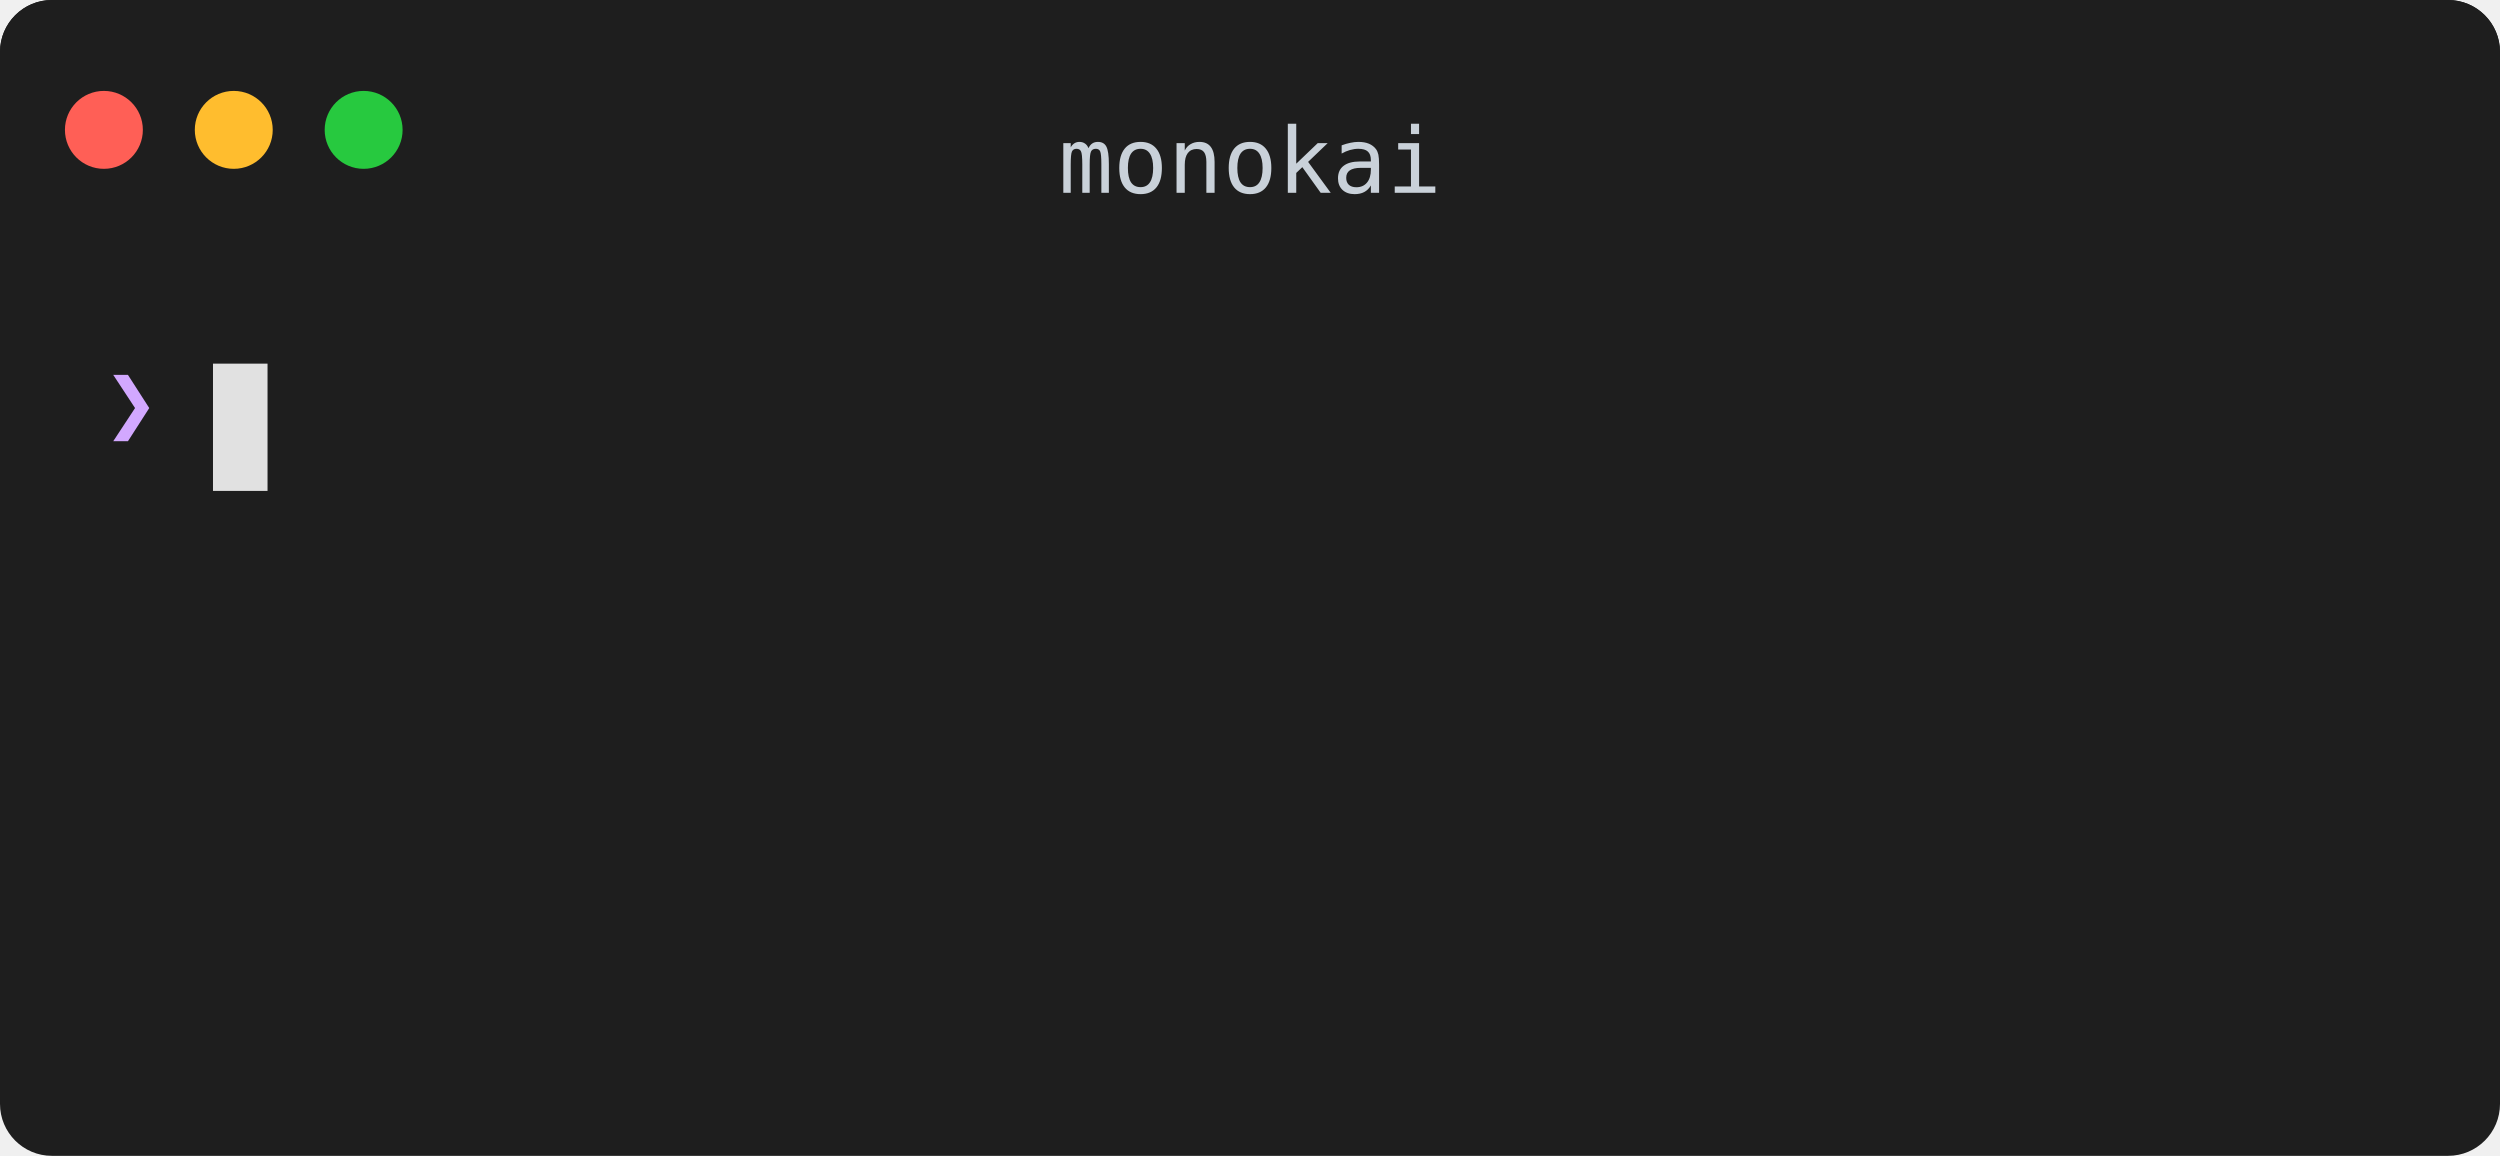
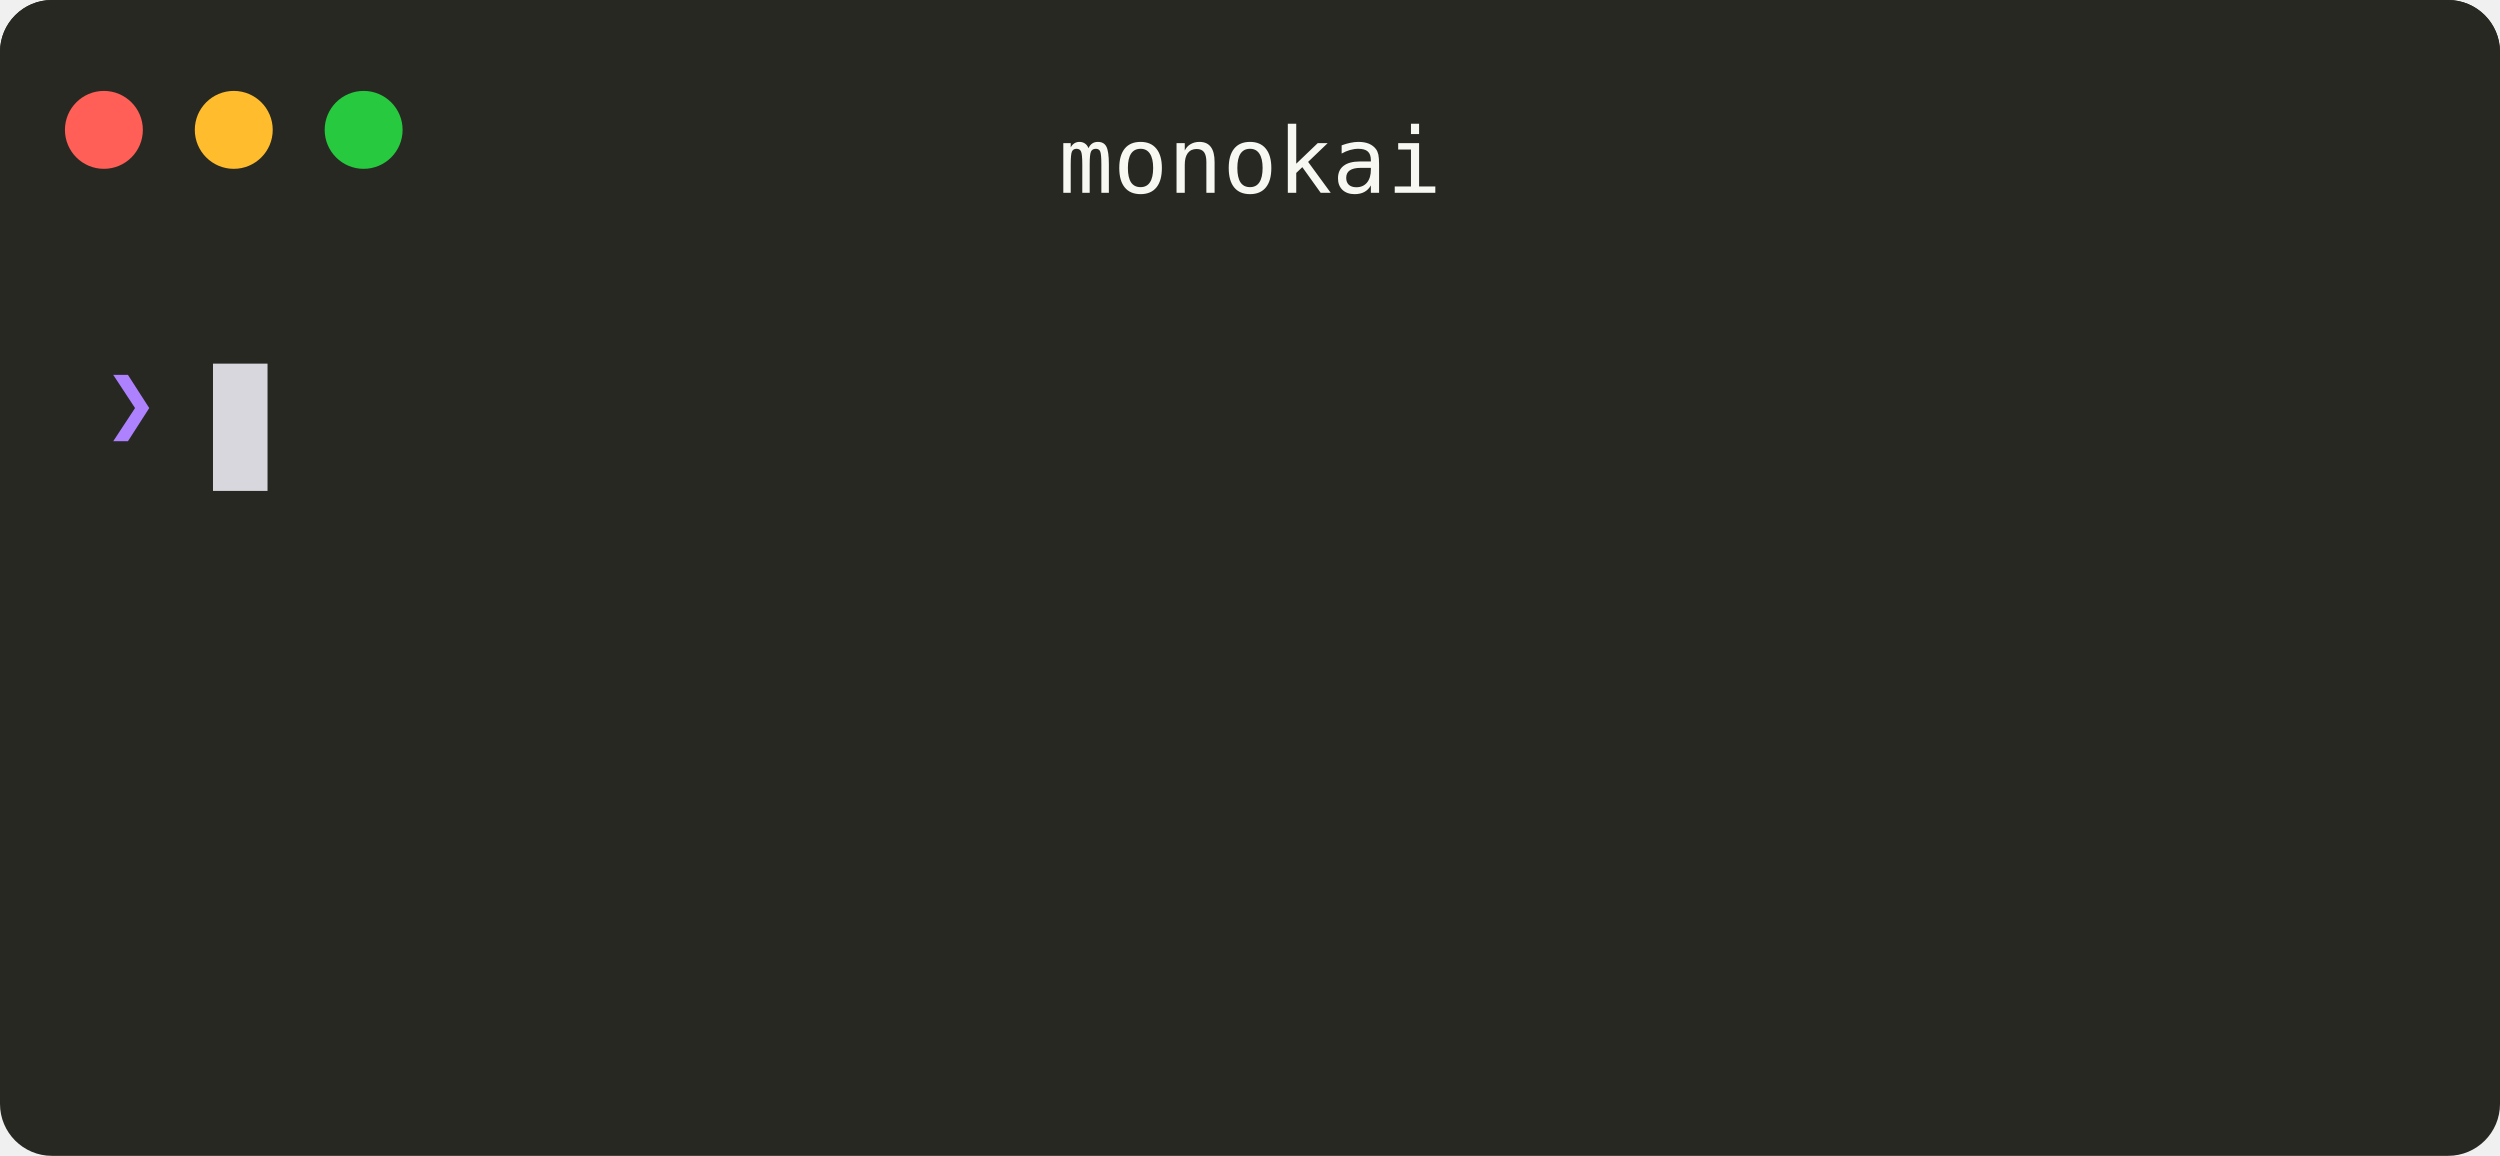
<svg xmlns="http://www.w3.org/2000/svg" xmlns:xlink="http://www.w3.org/1999/xlink" width="385" height="178" viewBox="0 0 385 178">
  <defs>
    <symbol id="1">
      <text x="16" y="57.1" class="c">❯</text>
    </symbol>
    <symbol id="2">
      <text x="16" y="57.1" class="c">❯ </text>
      <text x="32.8" y="57.1" class="d">e</text>
    </symbol>
    <symbol id="3">
      <text x="16" y="57.1" class="c">❯ </text>
      <text x="32.8" y="57.1" class="d">ec</text>
    </symbol>
    <symbol id="4">
      <text x="16" y="57.1" class="c">❯ </text>
      <text x="32.8" y="57.1" class="d">ech</text>
    </symbol>
    <symbol id="5">
      <text x="16" y="57.1" class="c">❯ </text>
      <text x="32.8" y="57.1" class="d">echo</text>
    </symbol>
    <symbol id="6">
      <text x="16" y="57.1" class="c">❯ </text>
      <text x="32.8" y="57.1" class="d">echo '</text>
    </symbol>
    <symbol id="7">
      <text x="16" y="57.1" class="c">❯ </text>
      <text x="32.8" y="57.1" class="d">echo 'W</text>
    </symbol>
    <symbol id="8">
      <text x="16" y="57.1" class="c">❯ </text>
      <text x="32.8" y="57.1" class="d">echo 'We</text>
    </symbol>
    <symbol id="9">
      <text x="16" y="57.1" class="c">❯ </text>
      <text x="32.8" y="57.1" class="d">echo 'Wel</text>
    </symbol>
    <symbol id="10">
      <text x="16" y="57.1" class="c">❯ </text>
      <text x="32.8" y="57.1" class="d">echo 'Welc</text>
    </symbol>
    <symbol id="11">
      <text x="16" y="57.1" class="c">❯ </text>
      <text x="32.8" y="57.1" class="d">echo 'Welco</text>
    </symbol>
    <symbol id="12">
      <text x="16" y="57.1" class="c">❯ </text>
      <text x="32.8" y="57.1" class="d">echo 'Welcom</text>
    </symbol>
    <symbol id="13">
      <text x="16" y="57.1" class="c">❯ </text>
      <text x="32.8" y="57.1" class="d">echo 'Welcome</text>
    </symbol>
    <symbol id="14">
      <text x="16" y="57.1" class="c">❯ </text>
      <text x="32.8" y="57.1" class="d">echo 'Welcome t</text>
    </symbol>
    <symbol id="15">
      <text x="16" y="57.1" class="c">❯ </text>
      <text x="32.8" y="57.1" class="d">echo 'Welcome to</text>
    </symbol>
    <symbol id="16">
      <text x="16" y="57.1" class="c">❯ </text>
      <text x="32.8" y="57.1" class="d">echo 'Welcome to t</text>
    </symbol>
    <symbol id="17">
      <text x="16" y="57.1" class="c">❯ </text>
      <text x="32.8" y="57.1" class="d">echo 'Welcome to th</text>
    </symbol>
    <symbol id="18">
      <text x="16" y="57.1" class="c">❯ </text>
      <text x="32.8" y="57.1" class="d">echo 'Welcome to the</text>
    </symbol>
    <symbol id="19">
      <text x="16" y="57.1" class="c">❯ </text>
      <text x="32.8" y="57.1" class="d">echo 'Welcome to the m</text>
    </symbol>
    <symbol id="20">
      <text x="16" y="57.1" class="c">❯ </text>
      <text x="32.8" y="57.1" class="d">echo 'Welcome to the mo</text>
    </symbol>
    <symbol id="21">
      <text x="16" y="57.1" class="c">❯ </text>
      <text x="32.8" y="57.1" class="d">echo 'Welcome to the mon</text>
    </symbol>
    <symbol id="22">
      <text x="16" y="57.1" class="c">❯ </text>
      <text x="32.8" y="57.1" class="d">echo 'Welcome to the mono</text>
    </symbol>
    <symbol id="23">
      <text x="16" y="57.1" class="c">❯ </text>
      <text x="32.8" y="57.1" class="d">echo 'Welcome to the monok</text>
    </symbol>
    <symbol id="24">
      <text x="16" y="57.1" class="c">❯ </text>
      <text x="32.8" y="57.1" class="d">echo 'Welcome to the monoka</text>
    </symbol>
    <symbol id="25">
      <text x="16" y="57.1" class="c">❯ </text>
      <text x="32.8" y="57.1" class="d">echo 'Welcome to the monokai</text>
    </symbol>
    <symbol id="26">
      <text x="16" y="57.1" class="c">❯ </text>
      <text x="32.8" y="57.1" class="d">echo 'Welcome to the monokai t</text>
    </symbol>
    <symbol id="27">
      <text x="16" y="57.1" class="c">❯ </text>
      <text x="32.8" y="57.1" class="d">echo 'Welcome to the monokai th</text>
    </symbol>
    <symbol id="28">
      <text x="16" y="57.1" class="c">❯ </text>
      <text x="32.8" y="57.1" class="d">echo 'Welcome to the monokai the</text>
    </symbol>
    <symbol id="29">
      <text x="16" y="57.1" class="c">❯ </text>
      <text x="32.8" y="57.1" class="d">echo 'Welcome to the monokai them</text>
    </symbol>
    <symbol id="30">
      <text x="16" y="57.1" class="c">❯ </text>
      <text x="32.8" y="57.1" class="d">echo 'Welcome to the monokai theme</text>
    </symbol>
    <symbol id="31">
      <text x="16" y="57.1" class="c">❯ </text>
      <text x="32.8" y="57.1" class="d">echo 'Welcome to the monokai theme!</text>
    </symbol>
    <symbol id="32">
      <text x="16" y="57.1" class="c">❯ </text>
      <text x="32.8" y="57.1" class="d">echo 'Welcome to the monokai theme!'</text>
    </symbol>
    <symbol id="33">
      <text x="16" y="76.7" class="d">Welcome to the monokai theme!</text>
    </symbol>
    <symbol id="34">
      <text x="16" y="96.3" class="c">❯</text>
    </symbol>
    <symbol id="35">
      <text x="16" y="96.3" class="c">❯ </text>
      <text x="32.8" y="96.3" class="d">e</text>
    </symbol>
    <symbol id="36">
      <text x="16" y="96.3" class="c">❯ </text>
      <text x="32.8" y="96.3" class="d">ec</text>
    </symbol>
    <symbol id="37">
      <text x="16" y="96.3" class="c">❯ </text>
      <text x="32.8" y="96.3" class="d">ech</text>
    </symbol>
    <symbol id="38">
      <text x="16" y="96.3" class="c">❯ </text>
      <text x="32.8" y="96.3" class="d">echo</text>
    </symbol>
    <symbol id="39">
      <text x="16" y="96.3" class="c">❯ </text>
      <text x="32.8" y="96.3" class="d">echo '</text>
    </symbol>
    <symbol id="40">
      <text x="16" y="96.3" class="c">❯ </text>
      <text x="32.8" y="96.3" class="d">echo 'T</text>
    </symbol>
    <symbol id="41">
      <text x="16" y="96.3" class="c">❯ </text>
      <text x="32.8" y="96.3" class="d">echo 'Th</text>
    </symbol>
    <symbol id="42">
      <text x="16" y="96.3" class="c">❯ </text>
      <text x="32.8" y="96.3" class="d">echo 'Thi</text>
    </symbol>
    <symbol id="43">
      <text x="16" y="96.3" class="c">❯ </text>
      <text x="32.8" y="96.3" class="d">echo 'This</text>
    </symbol>
    <symbol id="44">
      <text x="16" y="96.3" class="c">❯ </text>
      <text x="32.8" y="96.3" class="d">echo 'This i</text>
    </symbol>
    <symbol id="45">
      <text x="16" y="96.3" class="c">❯ </text>
      <text x="32.8" y="96.3" class="d">echo 'This is</text>
    </symbol>
    <symbol id="46">
      <text x="16" y="96.3" class="c">❯ </text>
      <text x="32.8" y="96.3" class="d">echo 'This is h</text>
    </symbol>
    <symbol id="47">
      <text x="16" y="96.3" class="c">❯ </text>
      <text x="32.8" y="96.3" class="d">echo 'This is ho</text>
    </symbol>
    <symbol id="48">
      <text x="16" y="96.3" class="c">❯ </text>
      <text x="32.8" y="96.3" class="d">echo 'This is how</text>
    </symbol>
    <symbol id="49">
      <text x="16" y="96.3" class="c">❯ </text>
      <text x="32.8" y="96.3" class="d">echo 'This is how y</text>
    </symbol>
    <symbol id="50">
      <text x="16" y="96.3" class="c">❯ </text>
      <text x="32.8" y="96.3" class="d">echo 'This is how yo</text>
    </symbol>
    <symbol id="51">
      <text x="16" y="96.3" class="c">❯ </text>
      <text x="32.8" y="96.3" class="d">echo 'This is how you</text>
    </symbol>
    <symbol id="52">
      <text x="16" y="96.3" class="c">❯ </text>
      <text x="32.8" y="96.3" class="d">echo 'This is how your</text>
    </symbol>
    <symbol id="53">
      <text x="16" y="96.3" class="c">❯ </text>
      <text x="32.8" y="96.3" class="d">echo 'This is how your t</text>
    </symbol>
    <symbol id="54">
      <text x="16" y="96.3" class="c">❯ </text>
      <text x="32.8" y="96.3" class="d">echo 'This is how your te</text>
    </symbol>
    <symbol id="55">
      <text x="16" y="96.3" class="c">❯ </text>
      <text x="32.8" y="96.3" class="d">echo 'This is how your ter</text>
    </symbol>
    <symbol id="56">
      <text x="16" y="96.3" class="c">❯ </text>
      <text x="32.8" y="96.3" class="d">echo 'This is how your term</text>
    </symbol>
    <symbol id="57">
      <text x="16" y="96.3" class="c">❯ </text>
      <text x="32.8" y="96.3" class="d">echo 'This is how your termi</text>
    </symbol>
    <symbol id="58">
      <text x="16" y="96.3" class="c">❯ </text>
      <text x="32.8" y="96.3" class="d">echo 'This is how your termin</text>
    </symbol>
    <symbol id="59">
      <text x="16" y="96.3" class="c">❯ </text>
      <text x="32.8" y="96.3" class="d">echo 'This is how your termina</text>
    </symbol>
    <symbol id="60">
      <text x="16" y="96.3" class="c">❯ </text>
      <text x="32.8" y="96.3" class="d">echo 'This is how your terminal</text>
    </symbol>
    <symbol id="61">
      <text x="16" y="96.3" class="c">❯ </text>
      <text x="32.8" y="96.3" class="d">echo 'This is how your terminal l</text>
    </symbol>
    <symbol id="62">
      <text x="16" y="96.3" class="c">❯ </text>
      <text x="32.8" y="96.3" class="d">echo 'This is how your terminal lo</text>
    </symbol>
    <symbol id="63">
      <text x="16" y="96.3" class="c">❯ </text>
      <text x="32.8" y="96.3" class="d">echo 'This is how your terminal loo</text>
    </symbol>
    <symbol id="64">
      <text x="16" y="96.3" class="c">❯ </text>
      <text x="32.8" y="96.3" class="d">echo 'This is how your terminal look</text>
    </symbol>
    <symbol id="65">
      <text x="16" y="96.3" class="c">❯ </text>
      <text x="32.8" y="96.3" class="d">echo 'This is how your terminal looks</text>
    </symbol>
    <symbol id="66">
      <text x="16" y="96.3" class="c">❯ </text>
      <text x="32.8" y="96.3" class="d">echo 'This is how your terminal looks.</text>
    </symbol>
    <symbol id="67">
      <text x="16" y="96.3" class="c">❯ </text>
      <text x="32.8" y="96.3" class="d">echo 'This is how your terminal looks.'</text>
    </symbol>
    <symbol id="68">
      <text x="16" y="115.9" class="d">This is how your terminal looks.</text>
    </symbol>
    <symbol id="69">
      <text x="16" y="135.5" class="c">❯</text>
    </symbol>
  </defs>
-   <style>@keyframes f{0.08%{transform:translateX(0px)}0.58%{transform:translateX(-385px)}1.05%{transform:translateX(-770px)}1.55%{transform:translateX(-1155px)}2.05%{transform:translateX(-1540px)}2.52%{transform:translateX(-1925px)}3.01%{transform:translateX(-2310px)}3.52%{transform:translateX(-2695px)}4.01%{transform:translateX(-3080px)}4.50%{transform:translateX(-3465px)}4.98%{transform:translateX(-3850px)}5.46%{transform:translateX(-4235px)}5.96%{transform:translateX(-4620px)}6.45%{transform:translateX(-5005px)}6.94%{transform:translateX(-5390px)}7.43%{transform:translateX(-5775px)}7.93%{transform:translateX(-6160px)}8.43%{transform:translateX(-6545px)}8.91%{transform:translateX(-6930px)}9.42%{transform:translateX(-7315px)}9.91%{transform:translateX(-7700px)}10.42%{transform:translateX(-8085px)}10.91%{transform:translateX(-8470px)}11.41%{transform:translateX(-8855px)}11.90%{transform:translateX(-9240px)}12.40%{transform:translateX(-9625px)}12.89%{transform:translateX(-10010px)}13.38%{transform:translateX(-10395px)}13.98%{transform:translateX(-10780px)}14.40%{transform:translateX(-11165px)}14.86%{transform:translateX(-11550px)}15.44%{transform:translateX(-11935px)}15.84%{transform:translateX(-12320px)}16.33%{transform:translateX(-12705px)}16.84%{transform:translateX(-13090px)}17.33%{transform:translateX(-13475px)}17.82%{transform:translateX(-13860px)}17.83%{transform:translateX(-14245px)}21.71%{transform:translateX(-14630px)}21.76%{transform:translateX(-15015px)}22.82%{transform:translateX(-15400px)}28.18%{transform:translateX(-15785px)}28.67%{transform:translateX(-16170px)}29.14%{transform:translateX(-16555px)}29.64%{transform:translateX(-16940px)}30.14%{transform:translateX(-17325px)}30.61%{transform:translateX(-17710px)}31.10%{transform:translateX(-18095px)}31.60%{transform:translateX(-18480px)}32.09%{transform:translateX(-18865px)}32.56%{transform:translateX(-19250px)}33.06%{transform:translateX(-19635px)}33.55%{transform:translateX(-20020px)}34.04%{transform:translateX(-20405px)}34.53%{transform:translateX(-20790px)}35.01%{transform:translateX(-21175px)}35.50%{transform:translateX(-21560px)}36.01%{transform:translateX(-21945px)}36.49%{transform:translateX(-22330px)}36.97%{transform:translateX(-22715px)}37.47%{transform:translateX(-23100px)}37.96%{transform:translateX(-23485px)}38.44%{transform:translateX(-23870px)}38.93%{transform:translateX(-24255px)}39.42%{transform:translateX(-24640px)}39.90%{transform:translateX(-25025px)}40.40%{transform:translateX(-25410px)}40.88%{transform:translateX(-25795px)}41.38%{transform:translateX(-26180px)}41.88%{transform:translateX(-26565px)}42.35%{transform:translateX(-26950px)}42.85%{transform:translateX(-27335px)}43.33%{transform:translateX(-27720px)}43.82%{transform:translateX(-28105px)}44.32%{transform:translateX(-28490px)}44.80%{transform:translateX(-28875px)}45.30%{transform:translateX(-29260px)}45.80%{transform:translateX(-29645px)}46.30%{transform:translateX(-30030px)}46.79%{transform:translateX(-30415px)}46.80%{transform:translateX(-30800px)}49.28%{transform:translateX(-31185px)}49.80%{transform:translateX(-31570px)}50.33%{transform:translateX(-31955px)}50.86%{transform:translateX(-32340px)}51.38%{transform:translateX(-32725px)}51.91%{transform:translateX(-33110px)}52.44%{transform:translateX(-33495px)}52.96%{transform:translateX(-33880px)}53.49%{transform:translateX(-34265px)}54.02%{transform:translateX(-34650px)}54.54%{transform:translateX(-35035px)}55.07%{transform:translateX(-35420px)}55.59%{transform:translateX(-35805px)}56.10%{transform:translateX(-36190px)}56.63%{transform:translateX(-36575px)}57.15%{transform:translateX(-36960px)}57.67%{transform:translateX(-37345px)}58.20%{transform:translateX(-37730px)}58.72%{transform:translateX(-38115px)}59.25%{transform:translateX(-38500px)}59.77%{transform:translateX(-38885px)}60.29%{transform:translateX(-39270px)}60.82%{transform:translateX(-39655px)}61.33%{transform:translateX(-40040px)}61.85%{transform:translateX(-40425px)}61.88%{transform:translateX(-40810px)}69.86%{transform:translateX(-41195px)}69.88%{transform:translateX(-41580px)}70.96%{transform:translateX(-41965px)}}.a{fill:#1e1e1e}.c{fill:#d2a8ff;stroke:#d2a8ff}.d{fill:#c9d1d9;stroke:#c9d1d9}path[fill="none"]{fill:none}path[shape-rendering="crispEdges"]{stroke:none}text{font-family:'SF Mono',Monaco,Consolas,Menlo,monospace;font-size:14px;dominant-baseline:text-before-edge;white-space:pre}text[class]{stroke:none}.bold{font-weight:700}.italic{font-style:italic}.uline{text-decoration:underline}.strike{text-decoration:line-through}.dim{opacity:0.5}@keyframes blink{0%,50%{opacity:1}50.01%,100%{opacity:0}}.cursor{animation:blink 1s step-end infinite;mix-blend-mode:difference}.cursor-active{opacity:1;mix-blend-mode:difference}</style>
+   <style>@keyframes f{0.08%{transform:translateX(0px)}0.58%{transform:translateX(-385px)}1.06%{transform:translateX(-770px)}1.52%{transform:translateX(-1155px)}2.02%{transform:translateX(-1540px)}2.52%{transform:translateX(-1925px)}3.02%{transform:translateX(-2310px)}3.51%{transform:translateX(-2695px)}4.01%{transform:translateX(-3080px)}4.49%{transform:translateX(-3465px)}4.99%{transform:translateX(-3850px)}5.49%{transform:translateX(-4235px)}5.97%{transform:translateX(-4620px)}6.45%{transform:translateX(-5005px)}6.94%{transform:translateX(-5390px)}7.43%{transform:translateX(-5775px)}7.91%{transform:translateX(-6160px)}8.40%{transform:translateX(-6545px)}8.89%{transform:translateX(-6930px)}9.35%{transform:translateX(-7315px)}9.82%{transform:translateX(-7700px)}10.33%{transform:translateX(-8085px)}10.81%{transform:translateX(-8470px)}11.31%{transform:translateX(-8855px)}11.82%{transform:translateX(-9240px)}12.28%{transform:translateX(-9625px)}12.78%{transform:translateX(-10010px)}13.27%{transform:translateX(-10395px)}13.76%{transform:translateX(-10780px)}14.25%{transform:translateX(-11165px)}14.74%{transform:translateX(-11550px)}15.21%{transform:translateX(-11935px)}15.73%{transform:translateX(-12320px)}16.20%{transform:translateX(-12705px)}16.68%{transform:translateX(-13090px)}17.15%{transform:translateX(-13475px)}17.66%{transform:translateX(-13860px)}17.67%{transform:translateX(-14245px)}21.48%{transform:translateX(-14630px)}21.56%{transform:translateX(-15015px)}22.65%{transform:translateX(-15400px)}27.96%{transform:translateX(-15785px)}28.46%{transform:translateX(-16170px)}28.96%{transform:translateX(-16555px)}29.47%{transform:translateX(-16940px)}29.95%{transform:translateX(-17325px)}30.42%{transform:translateX(-17710px)}30.90%{transform:translateX(-18095px)}31.40%{transform:translateX(-18480px)}31.90%{transform:translateX(-18865px)}32.38%{transform:translateX(-19250px)}32.87%{transform:translateX(-19635px)}33.35%{transform:translateX(-20020px)}33.85%{transform:translateX(-20405px)}34.36%{transform:translateX(-20790px)}34.84%{transform:translateX(-21175px)}35.32%{transform:translateX(-21560px)}35.75%{transform:translateX(-21945px)}36.23%{transform:translateX(-22330px)}36.73%{transform:translateX(-22715px)}37.24%{transform:translateX(-23100px)}37.72%{transform:translateX(-23485px)}38.20%{transform:translateX(-23870px)}38.71%{transform:translateX(-24255px)}39.21%{transform:translateX(-24640px)}39.70%{transform:translateX(-25025px)}40.20%{transform:translateX(-25410px)}40.70%{transform:translateX(-25795px)}41.19%{transform:translateX(-26180px)}41.66%{transform:translateX(-26565px)}42.18%{transform:translateX(-26950px)}42.66%{transform:translateX(-27335px)}43.16%{transform:translateX(-27720px)}43.65%{transform:translateX(-28105px)}44.07%{transform:translateX(-28490px)}44.54%{transform:translateX(-28875px)}45.05%{transform:translateX(-29260px)}45.56%{transform:translateX(-29645px)}46.06%{transform:translateX(-30030px)}46.57%{transform:translateX(-30415px)}46.58%{transform:translateX(-30800px)}49.06%{transform:translateX(-31185px)}49.59%{transform:translateX(-31570px)}50.14%{transform:translateX(-31955px)}50.68%{transform:translateX(-32340px)}51.24%{transform:translateX(-32725px)}51.80%{transform:translateX(-33110px)}52.34%{transform:translateX(-33495px)}52.91%{transform:translateX(-33880px)}53.43%{transform:translateX(-34265px)}54.00%{transform:translateX(-34650px)}54.54%{transform:translateX(-35035px)}55.12%{transform:translateX(-35420px)}55.70%{transform:translateX(-35805px)}56.26%{transform:translateX(-36190px)}56.82%{transform:translateX(-36575px)}57.39%{transform:translateX(-36960px)}57.95%{transform:translateX(-37345px)}58.56%{transform:translateX(-37730px)}59.14%{transform:translateX(-38115px)}59.71%{transform:translateX(-38500px)}60.29%{transform:translateX(-38885px)}60.85%{transform:translateX(-39270px)}61.43%{transform:translateX(-39655px)}62.01%{transform:translateX(-40040px)}62.56%{transform:translateX(-40425px)}62.61%{transform:translateX(-40810px)}70.41%{transform:translateX(-41195px)}70.45%{transform:translateX(-41580px)}71.58%{transform:translateX(-41965px)}}.a{fill:#272822}.c{fill:#ae81ff;stroke:#ae81ff}.d{fill:#f8f8f2;stroke:#f8f8f2}path[fill="none"]{fill:none}path[shape-rendering="crispEdges"]{stroke:none}text{font-family:'SF Mono',Monaco,Consolas,Menlo,monospace;font-size:14px;dominant-baseline:text-before-edge;white-space:pre}text[class]{stroke:none}.bold{font-weight:700}.italic{font-style:italic}.uline{text-decoration:underline}.strike{text-decoration:line-through}.dim{opacity:0.5}@keyframes blink{0%,50%{opacity:1}50.01%,100%{opacity:0}}.cursor{animation:blink 1s step-end infinite;mix-blend-mode:difference}.cursor-active{opacity:1;mix-blend-mode:difference}</style>
  <g transform="translate(0,0)">
-     <rect width="385" height="178" rx="8" fill="#1e1e1e" />
-     <rect width="385" height="40" rx="8" fill="#1e1e1e" />
-     <path d="M0 32h385v8H0z" fill="#1e1e1e" />
+     <rect width="385" height="178" rx="8" fill="#272822" />
+     <rect width="385" height="40" rx="8" fill="#272822" />
+     <path d="M0 32h385v8H0z" fill="#272822" />
    <circle cx="16" cy="20" r="6" fill="#ff5f56" />
    <circle cx="36" cy="20" r="6" fill="#ffbd2e" />
    <circle cx="56" cy="20" r="6" fill="#27c93f" />
-     <text x="192.5" y="20" text-anchor="middle" dominant-baseline="middle" fill="#c9d1d9" font-size="14">monokai</text>
+     <text x="192.5" y="20" text-anchor="middle" dominant-baseline="middle" fill="#f8f8f2" font-size="14">monokai</text>
    <clipPath id="content-clip">
      <path d="M0 40h385v138H0z" />
    </clipPath>
    <g clip-path="url(#content-clip)">
-       <g style="animation:f 10.383s steps(1,end) infinite">
+       <g style="animation:f 10.628s steps(1,end) infinite">
        <g transform="translate(0,0)">
          <use xlink:href="#1" />
          <path d="M32.8 56h8.4v19.6H32.8z" fill="#fff" class="cursor" />
        </g>
        <g transform="translate(385,0)">
          <use xlink:href="#2" />
          <path d="M41.2 56h8.4v19.6H41.2z" fill="#fff" class="cursor-active" />
        </g>
        <g transform="translate(770,0)">
          <use xlink:href="#3" />
          <path d="M49.6 56h8.4v19.6H49.6z" fill="#fff" class="cursor-active" />
        </g>
        <g transform="translate(1155,0)">
          <use xlink:href="#4" />
          <path d="M58 56h8.4v19.6H58z" fill="#fff" class="cursor-active" />
        </g>
        <g transform="translate(1540,0)">
          <use xlink:href="#5" />
          <path d="M66.4 56h8.4v19.6H66.4z" fill="#fff" class="cursor-active" />
        </g>
        <g transform="translate(1925,0)">
          <use xlink:href="#5" />
          <path d="M74.8 56h8.4v19.6H74.8z" fill="#fff" class="cursor-active" />
        </g>
        <g transform="translate(2310,0)">
          <use xlink:href="#6" />
          <path d="M83.2 56h8.4v19.6H83.2z" fill="#fff" class="cursor-active" />
        </g>
        <g transform="translate(2695,0)">
          <use xlink:href="#7" />
          <path d="M91.6 56h8.4v19.6H91.6z" fill="#fff" class="cursor-active" />
        </g>
        <g transform="translate(3080,0)">
          <use xlink:href="#8" />
          <path d="M100 56h8.4v19.6H100z" fill="#fff" class="cursor-active" />
        </g>
        <g transform="translate(3465,0)">
          <use xlink:href="#9" />
          <path d="M108.4 56h8.4v19.6H108.4z" fill="#fff" class="cursor-active" />
        </g>
        <g transform="translate(3850,0)">
          <use xlink:href="#10" />
          <path d="M116.8 56h8.4v19.6H116.8z" fill="#fff" class="cursor-active" />
        </g>
        <g transform="translate(4235,0)">
          <use xlink:href="#11" />
          <path d="M125.2 56h8.4v19.6H125.2z" fill="#fff" class="cursor-active" />
        </g>
        <g transform="translate(4620,0)">
          <use xlink:href="#12" />
          <path d="M133.6 56h8.4v19.6H133.6z" fill="#fff" class="cursor-active" />
        </g>
        <g transform="translate(5005,0)">
          <use xlink:href="#13" />
          <path d="M142 56h8.4v19.6H142z" fill="#fff" class="cursor-active" />
        </g>
        <g transform="translate(5390,0)">
          <use xlink:href="#13" />
          <path d="M150.4 56h8.4v19.6H150.4z" fill="#fff" class="cursor-active" />
        </g>
        <g transform="translate(5775,0)">
          <use xlink:href="#14" />
          <path d="M158.8 56h8.4v19.6H158.8z" fill="#fff" class="cursor-active" />
        </g>
        <g transform="translate(6160,0)">
          <use xlink:href="#15" />
          <path d="M167.2 56h8.4v19.6H167.2z" fill="#fff" class="cursor-active" />
        </g>
        <g transform="translate(6545,0)">
          <use xlink:href="#15" />
          <path d="M175.6 56h8.4v19.6H175.6z" fill="#fff" class="cursor-active" />
        </g>
        <g transform="translate(6930,0)">
          <use xlink:href="#16" />
          <path d="M184 56h8.4v19.6H184z" fill="#fff" class="cursor-active" />
        </g>
        <g transform="translate(7315,0)">
          <use xlink:href="#17" />
          <path d="M192.4 56h8.4v19.6H192.4z" fill="#fff" class="cursor-active" />
        </g>
        <g transform="translate(7700,0)">
          <use xlink:href="#18" />
          <path d="M200.8 56h8.4v19.6H200.8z" fill="#fff" class="cursor-active" />
        </g>
        <g transform="translate(8085,0)">
          <use xlink:href="#18" />
          <path d="M209.2 56h8.4v19.6H209.2z" fill="#fff" class="cursor-active" />
        </g>
        <g transform="translate(8470,0)">
          <use xlink:href="#19" />
          <path d="M217.6 56h8.4v19.6H217.6z" fill="#fff" class="cursor-active" />
        </g>
        <g transform="translate(8855,0)">
          <use xlink:href="#20" />
          <path d="M226 56h8.4v19.6H226z" fill="#fff" class="cursor-active" />
        </g>
        <g transform="translate(9240,0)">
          <use xlink:href="#21" />
          <path d="M234.4 56h8.4v19.6H234.4z" fill="#fff" class="cursor-active" />
        </g>
        <g transform="translate(9625,0)">
          <use xlink:href="#22" />
          <path d="M242.8 56h8.4v19.6H242.8z" fill="#fff" class="cursor-active" />
        </g>
        <g transform="translate(10010,0)">
          <use xlink:href="#23" />
          <path d="M251.2 56h8.4v19.6H251.2z" fill="#fff" class="cursor-active" />
        </g>
        <g transform="translate(10395,0)">
          <use xlink:href="#24" />
          <path d="M259.6 56h8.4v19.6H259.6z" fill="#fff" class="cursor-active" />
        </g>
        <g transform="translate(10780,0)">
          <use xlink:href="#25" />
          <path d="M268 56h8.4v19.6H268z" fill="#fff" class="cursor-active" />
        </g>
        <g transform="translate(11165,0)">
          <use xlink:href="#25" />
          <path d="M276.4 56h8.4v19.6H276.4z" fill="#fff" class="cursor-active" />
        </g>
        <g transform="translate(11550,0)">
          <use xlink:href="#26" />
          <path d="M284.8 56h8.4v19.6H284.8z" fill="#fff" class="cursor-active" />
        </g>
        <g transform="translate(11935,0)">
          <use xlink:href="#27" />
          <path d="M293.2 56h8.4v19.6H293.2z" fill="#fff" class="cursor-active" />
        </g>
        <g transform="translate(12320,0)">
          <use xlink:href="#28" />
          <path d="M301.6 56h8.4v19.6H301.6z" fill="#fff" class="cursor-active" />
        </g>
        <g transform="translate(12705,0)">
          <use xlink:href="#29" />
          <path d="M310 56h8.4v19.6H310z" fill="#fff" class="cursor-active" />
        </g>
        <g transform="translate(13090,0)">
          <use xlink:href="#30" />
          <path d="M318.4 56h8.4v19.6H318.4z" fill="#fff" class="cursor-active" />
        </g>
        <g transform="translate(13475,0)">
          <use xlink:href="#31" />
          <path d="M326.8 56h8.4v19.6H326.8z" fill="#fff" class="cursor-active" />
        </g>
        <g transform="translate(13860,0)">
          <use xlink:href="#32" />
          <path d="M335.2 56h8.4v19.6H335.2z" fill="#fff" class="cursor-active" />
        </g>
        <g transform="translate(14245,0)">
          <use xlink:href="#32" />
          <path d="M335.2 56h8.4v19.6H335.2z" fill="#fff" class="cursor" />
        </g>
        <g transform="translate(14630,0)">
          <use xlink:href="#32" />
        </g>
        <g transform="translate(15015,0)">
          <use xlink:href="#32" />
          <use xlink:href="#33" />
        </g>
        <g transform="translate(15400,0)">
          <use xlink:href="#32" />
          <use xlink:href="#33" />
          <use xlink:href="#34" />
          <path d="M32.8 95.2h8.4v19.6H32.8z" fill="#fff" class="cursor" />
        </g>
        <g transform="translate(15785,0)">
          <use xlink:href="#32" />
          <use xlink:href="#33" />
          <use xlink:href="#35" />
          <path d="M41.2 95.2h8.4v19.6H41.2z" fill="#fff" class="cursor-active" />
        </g>
        <g transform="translate(16170,0)">
          <use xlink:href="#32" />
          <use xlink:href="#33" />
          <use xlink:href="#36" />
          <path d="M49.6 95.2h8.4v19.6H49.6z" fill="#fff" class="cursor-active" />
        </g>
        <g transform="translate(16555,0)">
          <use xlink:href="#32" />
          <use xlink:href="#33" />
          <use xlink:href="#37" />
          <path d="M58 95.2h8.4v19.6H58z" fill="#fff" class="cursor-active" />
        </g>
        <g transform="translate(16940,0)">
          <use xlink:href="#32" />
          <use xlink:href="#33" />
          <use xlink:href="#38" />
          <path d="M66.4 95.2h8.4v19.6H66.4z" fill="#fff" class="cursor-active" />
        </g>
        <g transform="translate(17325,0)">
          <use xlink:href="#32" />
          <use xlink:href="#33" />
          <use xlink:href="#38" />
          <path d="M74.8 95.2h8.4v19.6H74.8z" fill="#fff" class="cursor-active" />
        </g>
        <g transform="translate(17710,0)">
          <use xlink:href="#32" />
          <use xlink:href="#33" />
          <use xlink:href="#39" />
          <path d="M83.2 95.2h8.4v19.6H83.2z" fill="#fff" class="cursor-active" />
        </g>
        <g transform="translate(18095,0)">
          <use xlink:href="#32" />
          <use xlink:href="#33" />
          <use xlink:href="#40" />
          <path d="M91.6 95.2h8.4v19.6H91.6z" fill="#fff" class="cursor-active" />
        </g>
        <g transform="translate(18480,0)">
          <use xlink:href="#32" />
          <use xlink:href="#33" />
          <use xlink:href="#41" />
          <path d="M100 95.2h8.4v19.6H100z" fill="#fff" class="cursor-active" />
        </g>
        <g transform="translate(18865,0)">
          <use xlink:href="#32" />
          <use xlink:href="#33" />
          <use xlink:href="#42" />
          <path d="M108.4 95.2h8.4v19.6H108.4z" fill="#fff" class="cursor-active" />
        </g>
        <g transform="translate(19250,0)">
          <use xlink:href="#32" />
          <use xlink:href="#33" />
          <use xlink:href="#43" />
          <path d="M116.8 95.2h8.4v19.6H116.8z" fill="#fff" class="cursor-active" />
        </g>
        <g transform="translate(19635,0)">
          <use xlink:href="#32" />
          <use xlink:href="#33" />
          <use xlink:href="#43" />
          <path d="M125.2 95.2h8.4v19.6H125.2z" fill="#fff" class="cursor-active" />
        </g>
        <g transform="translate(20020,0)">
          <use xlink:href="#32" />
          <use xlink:href="#33" />
          <use xlink:href="#44" />
          <path d="M133.6 95.2h8.4v19.6H133.6z" fill="#fff" class="cursor-active" />
        </g>
        <g transform="translate(20405,0)">
          <use xlink:href="#32" />
          <use xlink:href="#33" />
          <use xlink:href="#45" />
          <path d="M142 95.2h8.4v19.6H142z" fill="#fff" class="cursor-active" />
        </g>
        <g transform="translate(20790,0)">
          <use xlink:href="#32" />
          <use xlink:href="#33" />
          <use xlink:href="#45" />
          <path d="M150.4 95.2h8.4v19.6H150.4z" fill="#fff" class="cursor-active" />
        </g>
        <g transform="translate(21175,0)">
          <use xlink:href="#32" />
          <use xlink:href="#33" />
          <use xlink:href="#46" />
          <path d="M158.8 95.2h8.4v19.6H158.8z" fill="#fff" class="cursor-active" />
        </g>
        <g transform="translate(21560,0)">
          <use xlink:href="#32" />
          <use xlink:href="#33" />
          <use xlink:href="#47" />
          <path d="M167.2 95.2h8.4v19.6H167.2z" fill="#fff" class="cursor-active" />
        </g>
        <g transform="translate(21945,0)">
          <use xlink:href="#32" />
          <use xlink:href="#33" />
          <use xlink:href="#48" />
          <path d="M175.6 95.2h8.4v19.6H175.6z" fill="#fff" class="cursor-active" />
        </g>
        <g transform="translate(22330,0)">
          <use xlink:href="#32" />
          <use xlink:href="#33" />
          <use xlink:href="#48" />
          <path d="M184 95.2h8.4v19.6H184z" fill="#fff" class="cursor-active" />
        </g>
        <g transform="translate(22715,0)">
          <use xlink:href="#32" />
          <use xlink:href="#33" />
          <use xlink:href="#49" />
          <path d="M192.4 95.2h8.4v19.6H192.4z" fill="#fff" class="cursor-active" />
        </g>
        <g transform="translate(23100,0)">
          <use xlink:href="#32" />
          <use xlink:href="#33" />
          <use xlink:href="#50" />
          <path d="M200.8 95.2h8.4v19.6H200.8z" fill="#fff" class="cursor-active" />
        </g>
        <g transform="translate(23485,0)">
          <use xlink:href="#32" />
          <use xlink:href="#33" />
          <use xlink:href="#51" />
          <path d="M209.2 95.2h8.4v19.6H209.2z" fill="#fff" class="cursor-active" />
        </g>
        <g transform="translate(23870,0)">
          <use xlink:href="#32" />
          <use xlink:href="#33" />
          <use xlink:href="#52" />
          <path d="M217.6 95.2h8.4v19.6H217.6z" fill="#fff" class="cursor-active" />
        </g>
        <g transform="translate(24255,0)">
          <use xlink:href="#32" />
          <use xlink:href="#33" />
          <use xlink:href="#52" />
          <path d="M226 95.2h8.4v19.6H226z" fill="#fff" class="cursor-active" />
        </g>
        <g transform="translate(24640,0)">
          <use xlink:href="#32" />
          <use xlink:href="#33" />
          <use xlink:href="#53" />
          <path d="M234.4 95.2h8.4v19.6H234.4z" fill="#fff" class="cursor-active" />
        </g>
        <g transform="translate(25025,0)">
          <use xlink:href="#32" />
          <use xlink:href="#33" />
          <use xlink:href="#54" />
          <path d="M242.8 95.2h8.4v19.6H242.8z" fill="#fff" class="cursor-active" />
        </g>
        <g transform="translate(25410,0)">
          <use xlink:href="#32" />
          <use xlink:href="#33" />
          <use xlink:href="#55" />
          <path d="M251.2 95.2h8.4v19.6H251.2z" fill="#fff" class="cursor-active" />
        </g>
        <g transform="translate(25795,0)">
          <use xlink:href="#32" />
          <use xlink:href="#33" />
          <use xlink:href="#56" />
          <path d="M259.6 95.2h8.4v19.6H259.6z" fill="#fff" class="cursor-active" />
        </g>
        <g transform="translate(26180,0)">
          <use xlink:href="#32" />
          <use xlink:href="#33" />
          <use xlink:href="#57" />
          <path d="M268 95.2h8.4v19.6H268z" fill="#fff" class="cursor-active" />
        </g>
        <g transform="translate(26565,0)">
          <use xlink:href="#32" />
          <use xlink:href="#33" />
          <use xlink:href="#58" />
          <path d="M276.4 95.2h8.4v19.6H276.4z" fill="#fff" class="cursor-active" />
        </g>
        <g transform="translate(26950,0)">
          <use xlink:href="#32" />
          <use xlink:href="#33" />
          <use xlink:href="#59" />
          <path d="M284.8 95.2h8.4v19.6H284.8z" fill="#fff" class="cursor-active" />
        </g>
        <g transform="translate(27335,0)">
          <use xlink:href="#32" />
          <use xlink:href="#33" />
          <use xlink:href="#60" />
          <path d="M293.2 95.2h8.4v19.6H293.2z" fill="#fff" class="cursor-active" />
        </g>
        <g transform="translate(27720,0)">
          <use xlink:href="#32" />
          <use xlink:href="#33" />
          <use xlink:href="#60" />
          <path d="M301.6 95.2h8.4v19.6H301.6z" fill="#fff" class="cursor-active" />
        </g>
        <g transform="translate(28105,0)">
          <use xlink:href="#32" />
          <use xlink:href="#33" />
          <use xlink:href="#61" />
          <path d="M310 95.2h8.4v19.6H310z" fill="#fff" class="cursor-active" />
        </g>
        <g transform="translate(28490,0)">
          <use xlink:href="#32" />
          <use xlink:href="#33" />
          <use xlink:href="#62" />
          <path d="M318.4 95.2h8.4v19.6H318.4z" fill="#fff" class="cursor-active" />
        </g>
        <g transform="translate(28875,0)">
          <use xlink:href="#32" />
          <use xlink:href="#33" />
          <use xlink:href="#63" />
          <path d="M326.8 95.2h8.4v19.6H326.8z" fill="#fff" class="cursor-active" />
        </g>
        <g transform="translate(29260,0)">
          <use xlink:href="#32" />
          <use xlink:href="#33" />
          <use xlink:href="#64" />
          <path d="M335.2 95.2h8.4v19.6H335.2z" fill="#fff" class="cursor-active" />
        </g>
        <g transform="translate(29645,0)">
          <use xlink:href="#32" />
          <use xlink:href="#33" />
          <use xlink:href="#65" />
          <path d="M343.6 95.2h8.4v19.6H343.6z" fill="#fff" class="cursor-active" />
        </g>
        <g transform="translate(30030,0)">
          <use xlink:href="#32" />
          <use xlink:href="#33" />
          <use xlink:href="#66" />
          <path d="M352 95.2h8.4v19.6H352z" fill="#fff" class="cursor-active" />
        </g>
        <g transform="translate(30415,0)">
          <use xlink:href="#32" />
          <use xlink:href="#33" />
          <use xlink:href="#67" />
          <path d="M360.4 95.2h8.4v19.6H360.4z" fill="#fff" class="cursor-active" />
        </g>
        <g transform="translate(30800,0)">
          <use xlink:href="#32" />
          <use xlink:href="#33" />
          <use xlink:href="#67" />
          <path d="M360.4 95.2h8.4v19.6H360.4z" fill="#fff" class="cursor" />
        </g>
        <g transform="translate(31185,0)">
          <use xlink:href="#32" />
          <use xlink:href="#33" />
          <use xlink:href="#67" />
          <path d="M352 95.2h8.4v19.6H352z" fill="#fff" class="cursor-active" />
        </g>
        <g transform="translate(31570,0)">
          <use xlink:href="#32" />
          <use xlink:href="#33" />
          <use xlink:href="#67" />
          <path d="M343.6 95.2h8.4v19.6H343.6z" fill="#fff" class="cursor-active" />
        </g>
        <g transform="translate(31955,0)">
          <use xlink:href="#32" />
          <use xlink:href="#33" />
          <use xlink:href="#67" />
          <path d="M335.2 95.2h8.4v19.6H335.2z" fill="#fff" class="cursor-active" />
        </g>
        <g transform="translate(32340,0)">
          <use xlink:href="#32" />
          <use xlink:href="#33" />
          <use xlink:href="#67" />
          <path d="M326.8 95.2h8.4v19.6H326.8z" fill="#fff" class="cursor-active" />
        </g>
        <g transform="translate(32725,0)">
          <use xlink:href="#32" />
          <use xlink:href="#33" />
          <use xlink:href="#67" />
          <path d="M318.4 95.2h8.4v19.6H318.4z" fill="#fff" class="cursor-active" />
        </g>
        <g transform="translate(33110,0)">
          <use xlink:href="#32" />
          <use xlink:href="#33" />
          <use xlink:href="#67" />
          <path d="M310 95.2h8.4v19.6H310z" fill="#fff" class="cursor-active" />
        </g>
        <g transform="translate(33495,0)">
          <use xlink:href="#32" />
          <use xlink:href="#33" />
          <use xlink:href="#67" />
          <path d="M301.6 95.2h8.4v19.6H301.6z" fill="#fff" class="cursor-active" />
        </g>
        <g transform="translate(33880,0)">
          <use xlink:href="#32" />
          <use xlink:href="#33" />
          <use xlink:href="#67" />
          <path d="M293.2 95.2h8.4v19.6H293.2z" fill="#fff" class="cursor-active" />
        </g>
        <g transform="translate(34265,0)">
          <use xlink:href="#32" />
          <use xlink:href="#33" />
          <use xlink:href="#67" />
          <path d="M284.8 95.2h8.4v19.6H284.8z" fill="#fff" class="cursor-active" />
        </g>
        <g transform="translate(34650,0)">
          <use xlink:href="#32" />
          <use xlink:href="#33" />
          <use xlink:href="#67" />
          <path d="M276.4 95.2h8.4v19.6H276.4z" fill="#fff" class="cursor-active" />
        </g>
        <g transform="translate(35035,0)">
          <use xlink:href="#32" />
          <use xlink:href="#33" />
          <use xlink:href="#67" />
          <path d="M268 95.2h8.4v19.6H268z" fill="#fff" class="cursor-active" />
        </g>
        <g transform="translate(35420,0)">
          <use xlink:href="#32" />
          <use xlink:href="#33" />
          <use xlink:href="#67" />
          <path d="M259.6 95.2h8.4v19.6H259.6z" fill="#fff" class="cursor-active" />
        </g>
        <g transform="translate(35805,0)">
          <use xlink:href="#32" />
          <use xlink:href="#33" />
          <use xlink:href="#67" />
          <path d="M251.2 95.2h8.4v19.6H251.2z" fill="#fff" class="cursor-active" />
        </g>
        <g transform="translate(36190,0)">
          <use xlink:href="#32" />
          <use xlink:href="#33" />
          <use xlink:href="#67" />
          <path d="M242.8 95.2h8.4v19.6H242.8z" fill="#fff" class="cursor-active" />
        </g>
        <g transform="translate(36575,0)">
          <use xlink:href="#32" />
          <use xlink:href="#33" />
          <use xlink:href="#67" />
          <path d="M234.4 95.2h8.4v19.6H234.4z" fill="#fff" class="cursor-active" />
        </g>
        <g transform="translate(36960,0)">
          <use xlink:href="#32" />
          <use xlink:href="#33" />
          <use xlink:href="#67" />
          <path d="M226 95.2h8.4v19.6H226z" fill="#fff" class="cursor-active" />
        </g>
        <g transform="translate(37345,0)">
          <use xlink:href="#32" />
          <use xlink:href="#33" />
          <use xlink:href="#67" />
          <path d="M217.6 95.2h8.4v19.6H217.6z" fill="#fff" class="cursor-active" />
        </g>
        <g transform="translate(37730,0)">
          <use xlink:href="#32" />
          <use xlink:href="#33" />
          <use xlink:href="#67" />
          <path d="M209.2 95.2h8.4v19.6H209.2z" fill="#fff" class="cursor-active" />
        </g>
        <g transform="translate(38115,0)">
          <use xlink:href="#32" />
          <use xlink:href="#33" />
          <use xlink:href="#67" />
          <path d="M200.8 95.2h8.4v19.6H200.8z" fill="#fff" class="cursor-active" />
        </g>
        <g transform="translate(38500,0)">
          <use xlink:href="#32" />
          <use xlink:href="#33" />
          <use xlink:href="#67" />
          <path d="M192.4 95.2h8.4v19.6H192.4z" fill="#fff" class="cursor-active" />
        </g>
        <g transform="translate(38885,0)">
          <use xlink:href="#32" />
          <use xlink:href="#33" />
          <use xlink:href="#67" />
          <path d="M184 95.2h8.4v19.6H184z" fill="#fff" class="cursor-active" />
        </g>
        <g transform="translate(39270,0)">
          <use xlink:href="#32" />
          <use xlink:href="#33" />
          <use xlink:href="#67" />
-           <path d="M184 95.2h8.4v19.6H184z" fill="#264f78" opacity="0.5" />
+           <path d="M184 95.2h8.4v19.6H184z" fill="#49483e" opacity="0.5" />
          <path d="M192.4 95.2h8.4v19.6H192.4z" fill="#fff" class="cursor-active" />
        </g>
        <g transform="translate(39655,0)">
          <use xlink:href="#32" />
          <use xlink:href="#33" />
          <use xlink:href="#67" />
-           <path d="M184 95.2h16.8v19.6H184z" fill="#264f78" opacity="0.5" />
+           <path d="M184 95.2h16.8v19.6H184z" fill="#49483e" opacity="0.5" />
          <path d="M200.8 95.2h8.4v19.6H200.8z" fill="#fff" class="cursor-active" />
        </g>
        <g transform="translate(40040,0)">
          <use xlink:href="#32" />
          <use xlink:href="#33" />
          <use xlink:href="#67" />
-           <path d="M184 95.2h25.2v19.6H184z" fill="#264f78" opacity="0.5" />
+           <path d="M184 95.2h25.2v19.6H184z" fill="#49483e" opacity="0.5" />
          <path d="M209.2 95.2h8.4v19.6H209.2z" fill="#fff" class="cursor-active" />
        </g>
        <g transform="translate(40425,0)">
          <use xlink:href="#32" />
          <use xlink:href="#33" />
          <use xlink:href="#67" />
-           <path d="M184 95.2h33.6v19.6H184z" fill="#264f78" opacity="0.5" />
+           <path d="M184 95.2h33.6v19.6H184z" fill="#49483e" opacity="0.5" />
          <path d="M217.6 95.2h8.4v19.6H217.6z" fill="#fff" class="cursor-active" />
        </g>
        <g transform="translate(40810,0)">
          <use xlink:href="#32" />
          <use xlink:href="#33" />
          <use xlink:href="#67" />
-           <path d="M184 95.2h33.6v19.6H184z" fill="#264f78" opacity="0.5" />
+           <path d="M184 95.2h33.6v19.6H184z" fill="#49483e" opacity="0.5" />
          <path d="M217.6 95.2h8.4v19.6H217.6z" fill="#fff" class="cursor" />
        </g>
        <g transform="translate(41195,0)">
          <use xlink:href="#32" />
          <use xlink:href="#33" />
          <use xlink:href="#67" />
        </g>
        <g transform="translate(41580,0)">
          <use xlink:href="#32" />
          <use xlink:href="#33" />
          <use xlink:href="#67" />
          <use xlink:href="#68" />
        </g>
        <g transform="translate(41965,0)">
          <use xlink:href="#32" />
          <use xlink:href="#33" />
          <use xlink:href="#67" />
          <use xlink:href="#68" />
          <use xlink:href="#69" />
          <path d="M32.8 134.4h8.4v19.6H32.8z" fill="#fff" class="cursor" />
        </g>
      </g>
    </g>
  </g>
</svg>
